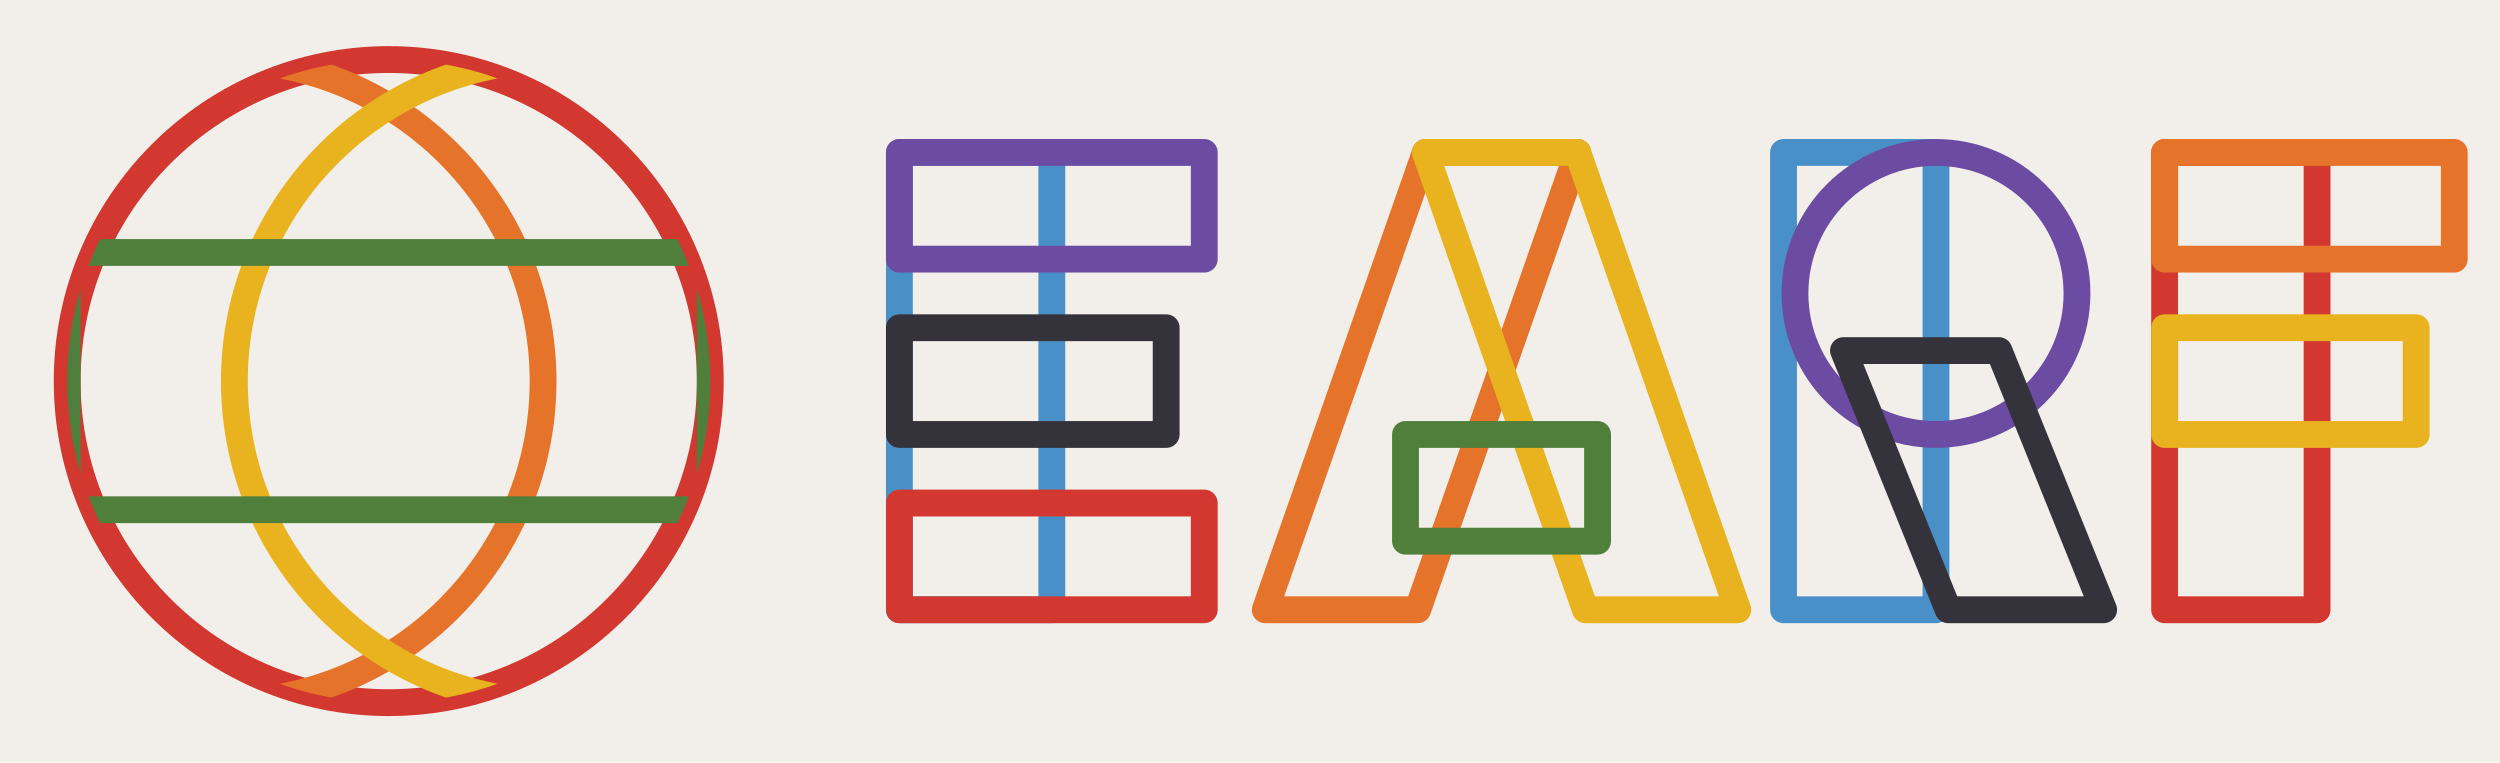
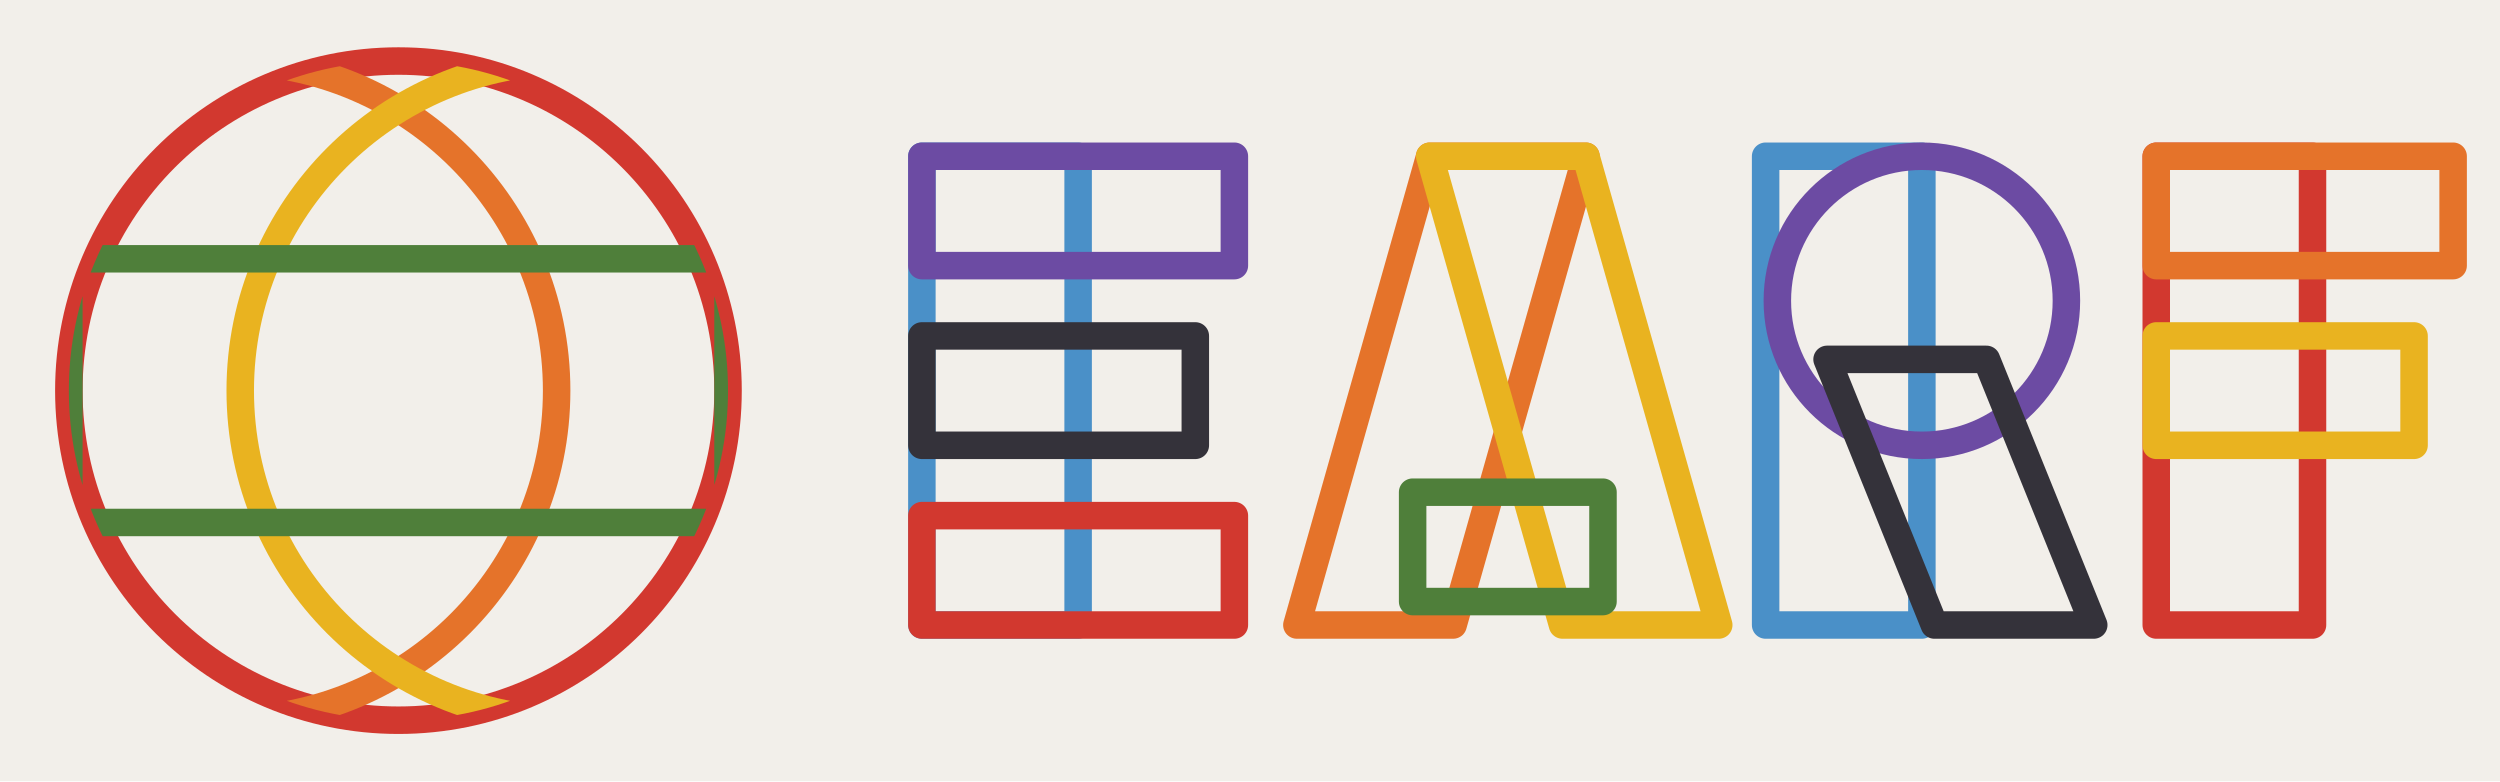
- <svg xmlns="http://www.w3.org/2000/svg" viewBox="-30 -100 1640 500" width="1640" height="500">
-   <rect x="-30" y="-100" width="1640" height="500" fill="#F2EFEA" />
+ <svg xmlns="http://www.w3.org/2000/svg" viewBox="-30 -100 1600 500" width="1600" height="500">
+   <rect x="-30" y="-100" width="1600" height="500" fill="#F2EFEA" />
  <defs>
    <clipPath id="cut">
      <circle cx="225" cy="150" r="210.938" />
    </clipPath>
  </defs>
  <circle cx="225" cy="150" r="210.938" fill="none" stroke="#D2382F" stroke-width="17.6" stroke-linejoin="round" />
  <g clip-path="url(#cut)">
    <circle cx="115.313" cy="150" r="210.938" fill="none" stroke="#E5732A" stroke-width="17.6" stroke-linejoin="round" />
  </g>
  <g clip-path="url(#cut)">
    <circle cx="334.688" cy="150" r="210.938" fill="none" stroke="#E9B320" stroke-width="17.6" stroke-linejoin="round" />
  </g>
  <g clip-path="url(#cut)">
    <rect x="14.062" y="65.625" width="421.875" height="168.75" fill="none" stroke="#4F7F3A" stroke-width="17.6" stroke-linejoin="round" />
  </g>
  <rect x="560" y="0" width="100" height="300" fill="none" stroke="#4A90C8" stroke-width="17.6" stroke-linejoin="round" />
  <rect x="560" y="0" width="200" height="70" fill="none" stroke="#6C4BA3" stroke-width="17.6" stroke-linejoin="round" />
  <rect x="560" y="115" width="175" height="70" fill="none" stroke="#34323A" stroke-width="17.6" stroke-linejoin="round" />
  <rect x="560" y="230" width="200" height="70" fill="none" stroke="#D2382F" stroke-width="17.6" stroke-linejoin="round" />
-   <polygon points="800,300 900,300 1005,0 905,0" fill="none" stroke="#E5732A" stroke-width="17.6" stroke-linejoin="round" />
-   <polygon points="1010,300 1110,300 1005,0 905,0" fill="none" stroke="#E9B320" stroke-width="17.6" stroke-linejoin="round" />
-   <rect x="892" y="185" width="126" height="70" fill="none" stroke="#4F7F3A" stroke-width="17.6" stroke-linejoin="round" />
-   <rect x="1140" y="0" width="100" height="300" fill="none" stroke="#4A90C8" stroke-width="17.6" stroke-linejoin="round" />
-   <circle cx="1240" cy="92.5" r="92.5" fill="none" stroke="#6C4BA3" stroke-width="17.6" stroke-linejoin="round" />
-   <polygon points="1248,300 1350,300 1281.32,130 1179.32,130" fill="none" stroke="#34323A" stroke-width="17.6" stroke-linejoin="round" />
-   <rect x="1390" y="0" width="100" height="300" fill="none" stroke="#D2382F" stroke-width="17.6" stroke-linejoin="round" />
-   <rect x="1390" y="0" width="190" height="70" fill="none" stroke="#E5732A" stroke-width="17.6" stroke-linejoin="round" />
-   <rect x="1390" y="115" width="165" height="70" fill="none" stroke="#E9B320" stroke-width="17.6" stroke-linejoin="round" />
+   <polygon points="800,300 900,300 985,0 885,0" fill="none" stroke="#E5732A" stroke-width="17.6" stroke-linejoin="round" />
+   <polygon points="970,300 1070,300 985,0 885,0" fill="none" stroke="#E9B320" stroke-width="17.6" stroke-linejoin="round" />
+   <rect x="874.083" y="215" width="121.833" height="70" fill="none" stroke="#4F7F3A" stroke-width="17.6" stroke-linejoin="round" />
+   <rect x="1100" y="0" width="100" height="300" fill="none" stroke="#4A90C8" stroke-width="17.6" stroke-linejoin="round" />
+   <circle cx="1200" cy="92.5" r="92.5" fill="none" stroke="#6C4BA3" stroke-width="17.6" stroke-linejoin="round" />
+   <polygon points="1208,300 1310,300 1241.32,130 1139.32,130" fill="none" stroke="#34323A" stroke-width="17.6" stroke-linejoin="round" />
+   <rect x="1350" y="0" width="100" height="300" fill="none" stroke="#D2382F" stroke-width="17.6" stroke-linejoin="round" />
+   <rect x="1350" y="0" width="190" height="70" fill="none" stroke="#E5732A" stroke-width="17.6" stroke-linejoin="round" />
+   <rect x="1350" y="115" width="165" height="70" fill="none" stroke="#E9B320" stroke-width="17.6" stroke-linejoin="round" />
</svg>
